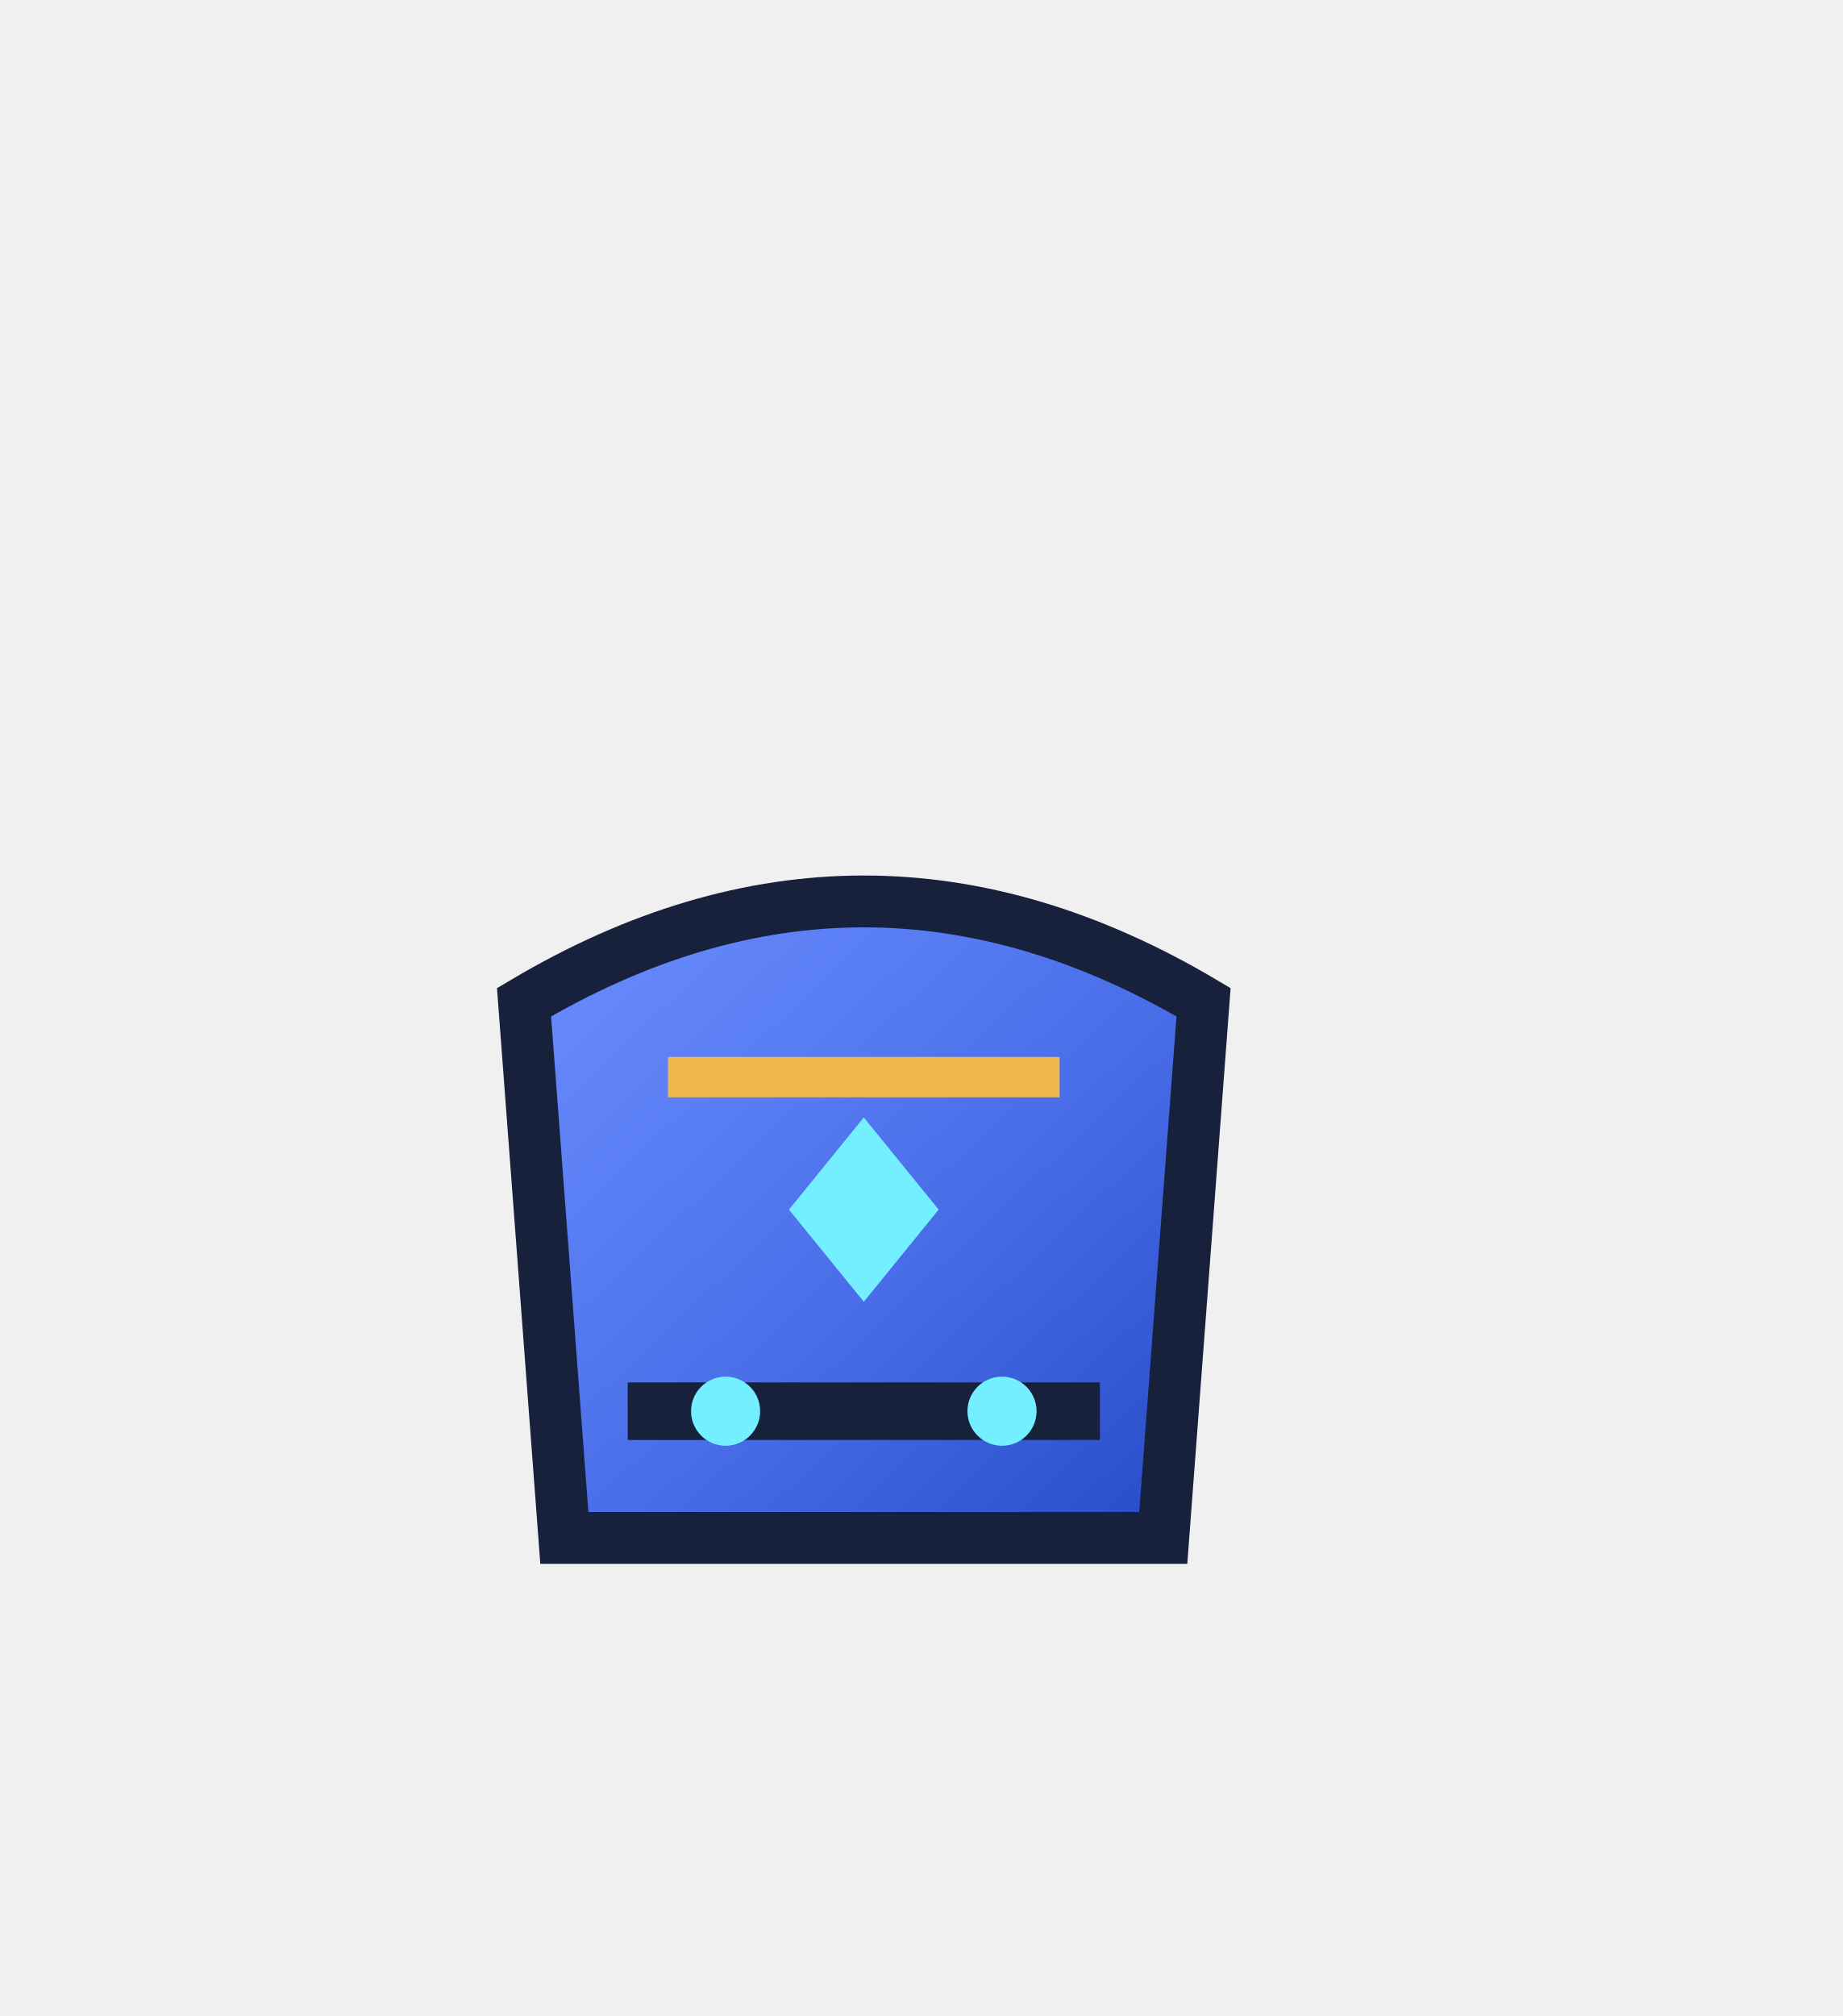
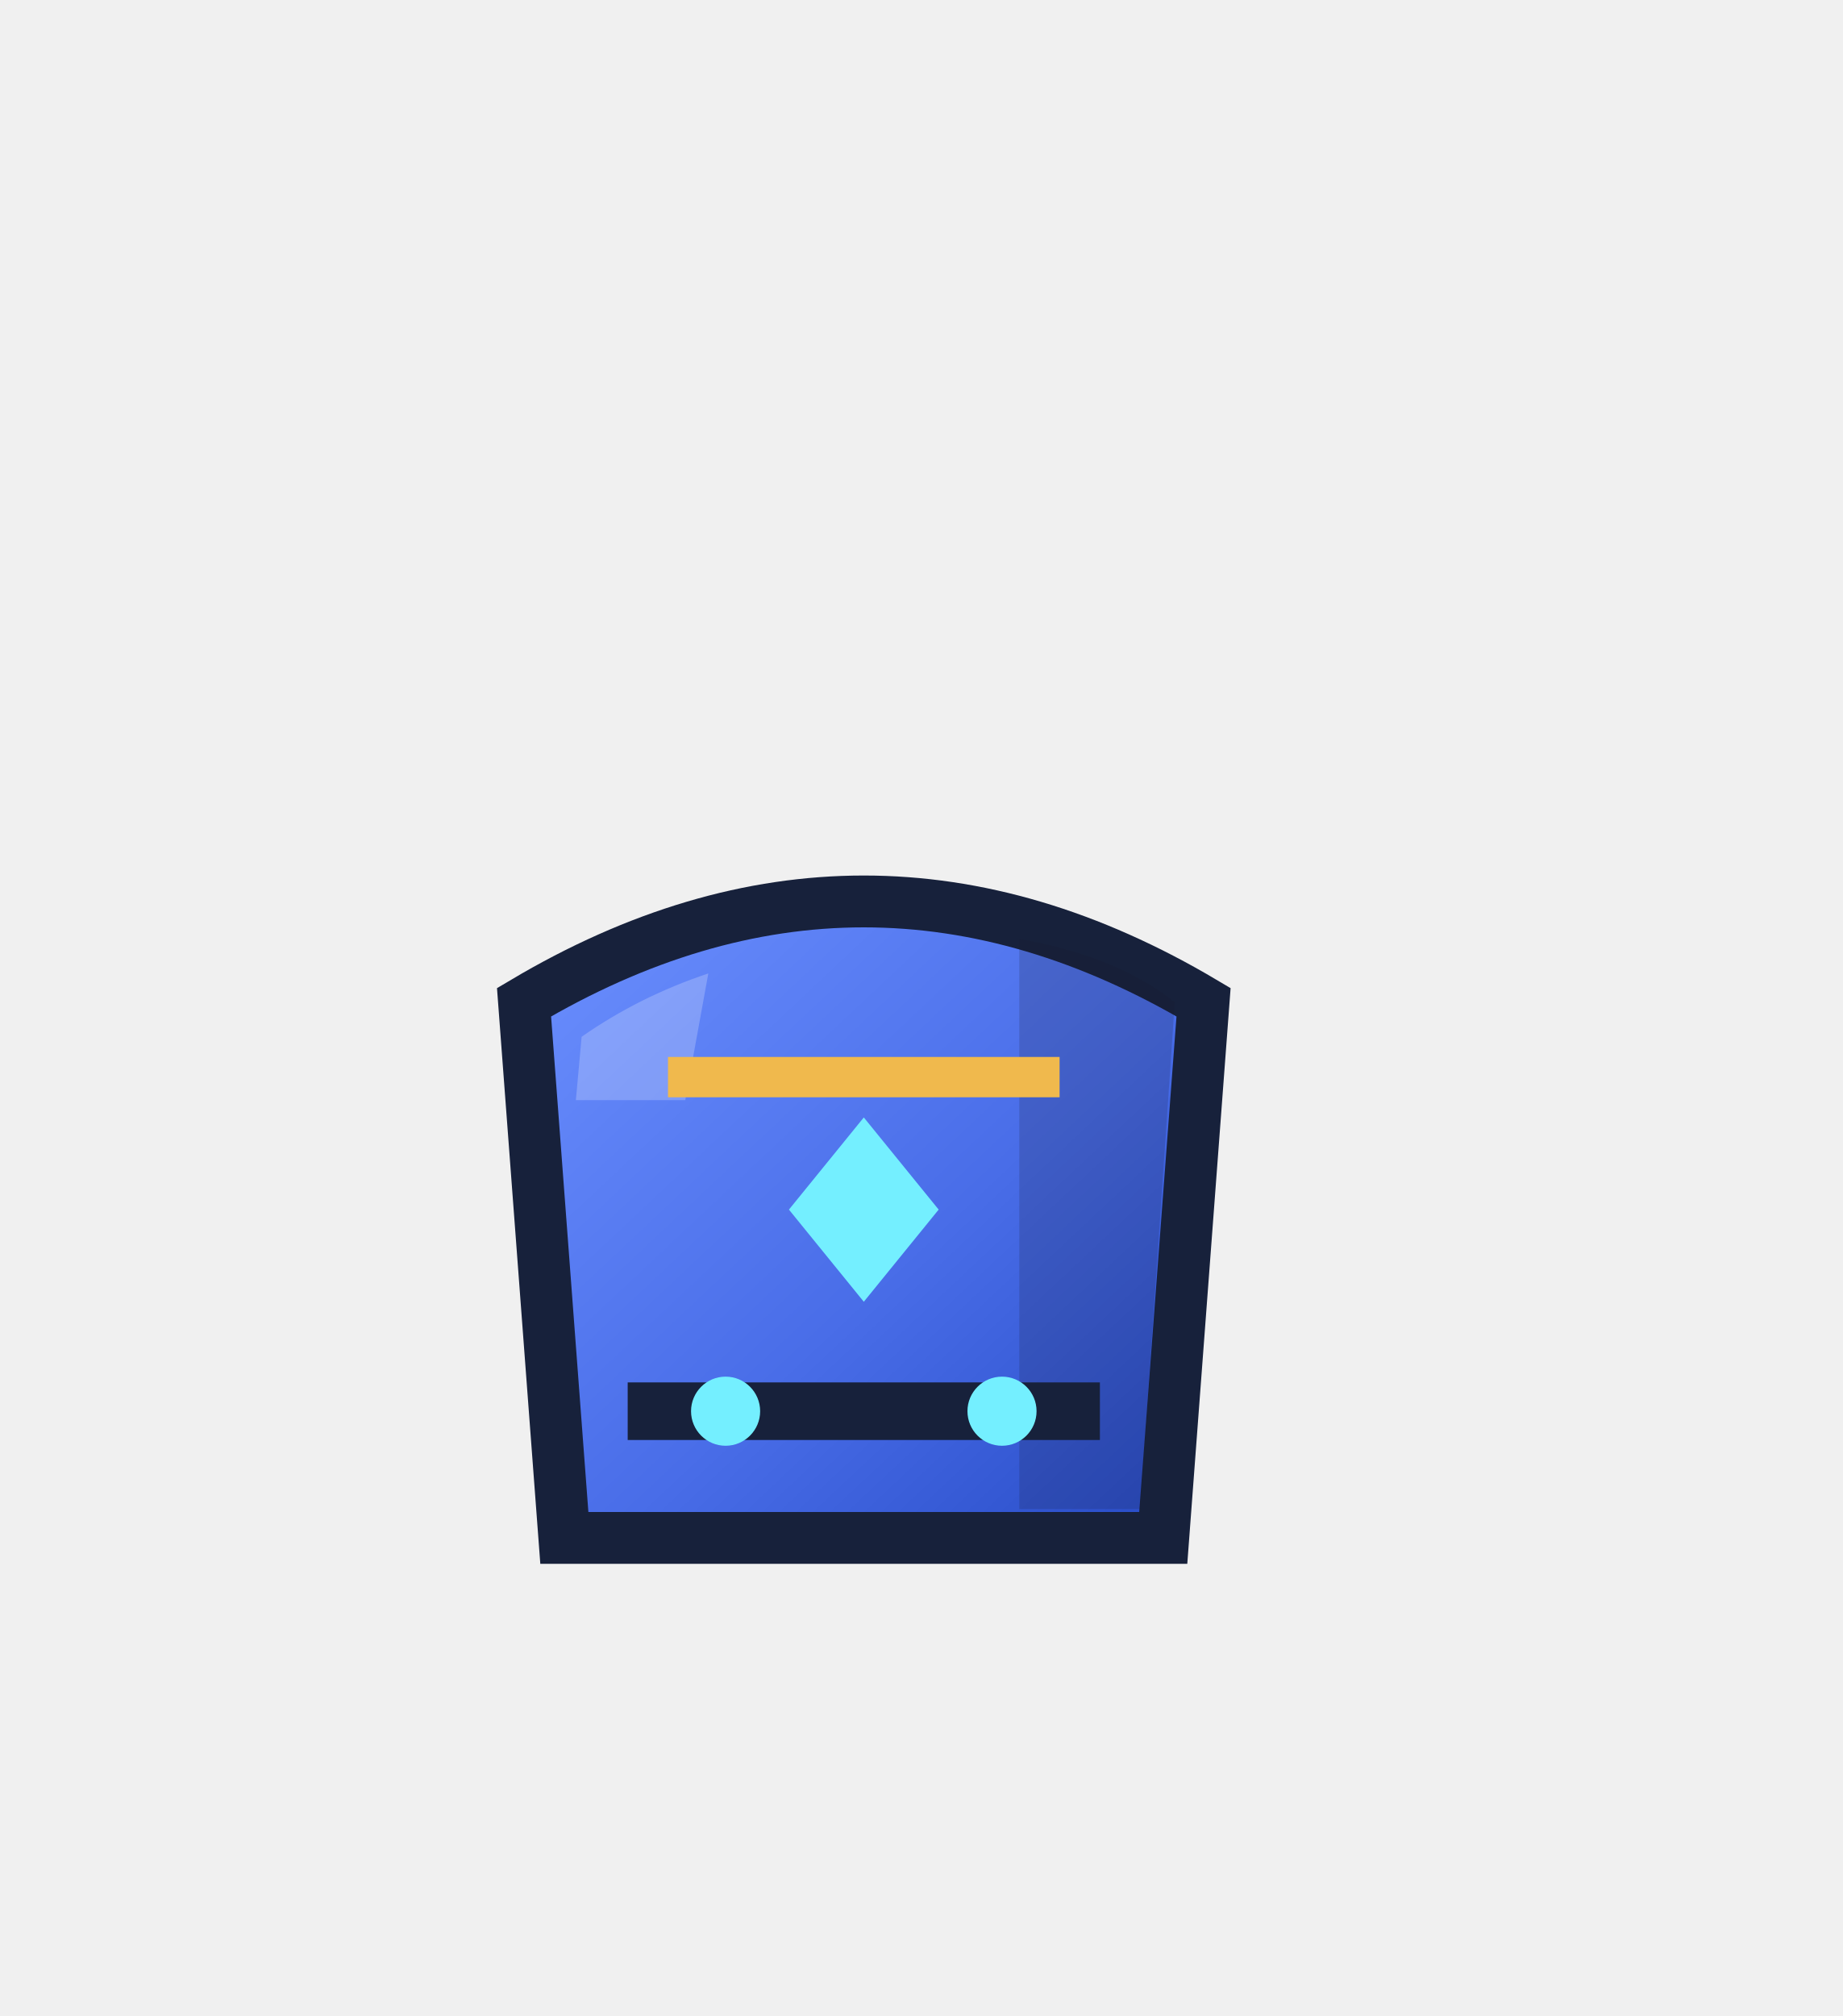
<svg xmlns="http://www.w3.org/2000/svg" viewBox="0 0 320 350">
  <defs>
    <linearGradient id="cloth3" x1="0" y1="0" x2="1" y2="1">
      <stop stop-color="#6c90ff" />
      <stop offset=".56" stop-color="#496de8" />
      <stop offset="1" stop-color="#264ac5" />
    </linearGradient>
    <linearGradient id="eye3" x1="0" y1="0" x2="0" y2="1">
      <stop stop-color="#f0b94d" />
      <stop offset="1" stop-color="#17213b" />
    </linearGradient>
  </defs>
  <g class="body" data-layer="body">
    <path d="M91 174q59-35 118 0l-7 93H98Z" fill="url(#cloth3)" stroke="#17213b" stroke-width="9" />
+     <path d="M177 163q17 3 27 11l-6 88h-21Z" fill="#17182b" opacity=".18" />
+     <path d="M101 180q10-7 22-11l-4 22h-19Z" fill="#fff" opacity=".22" />
    <path d="M116 187h68" stroke="#f0b94d" stroke-width="7" />
    <path d="m150 194 13 16-13 16-13-16Z" fill="#74efff" />
    <path d="M109 245h82" stroke="#17213b" stroke-width="10" />
    <circle cx="126" cy="245" r="6" fill="#74efff" />
    <circle cx="174" cy="245" r="6" fill="#74efff" />
  </g>
</svg>
